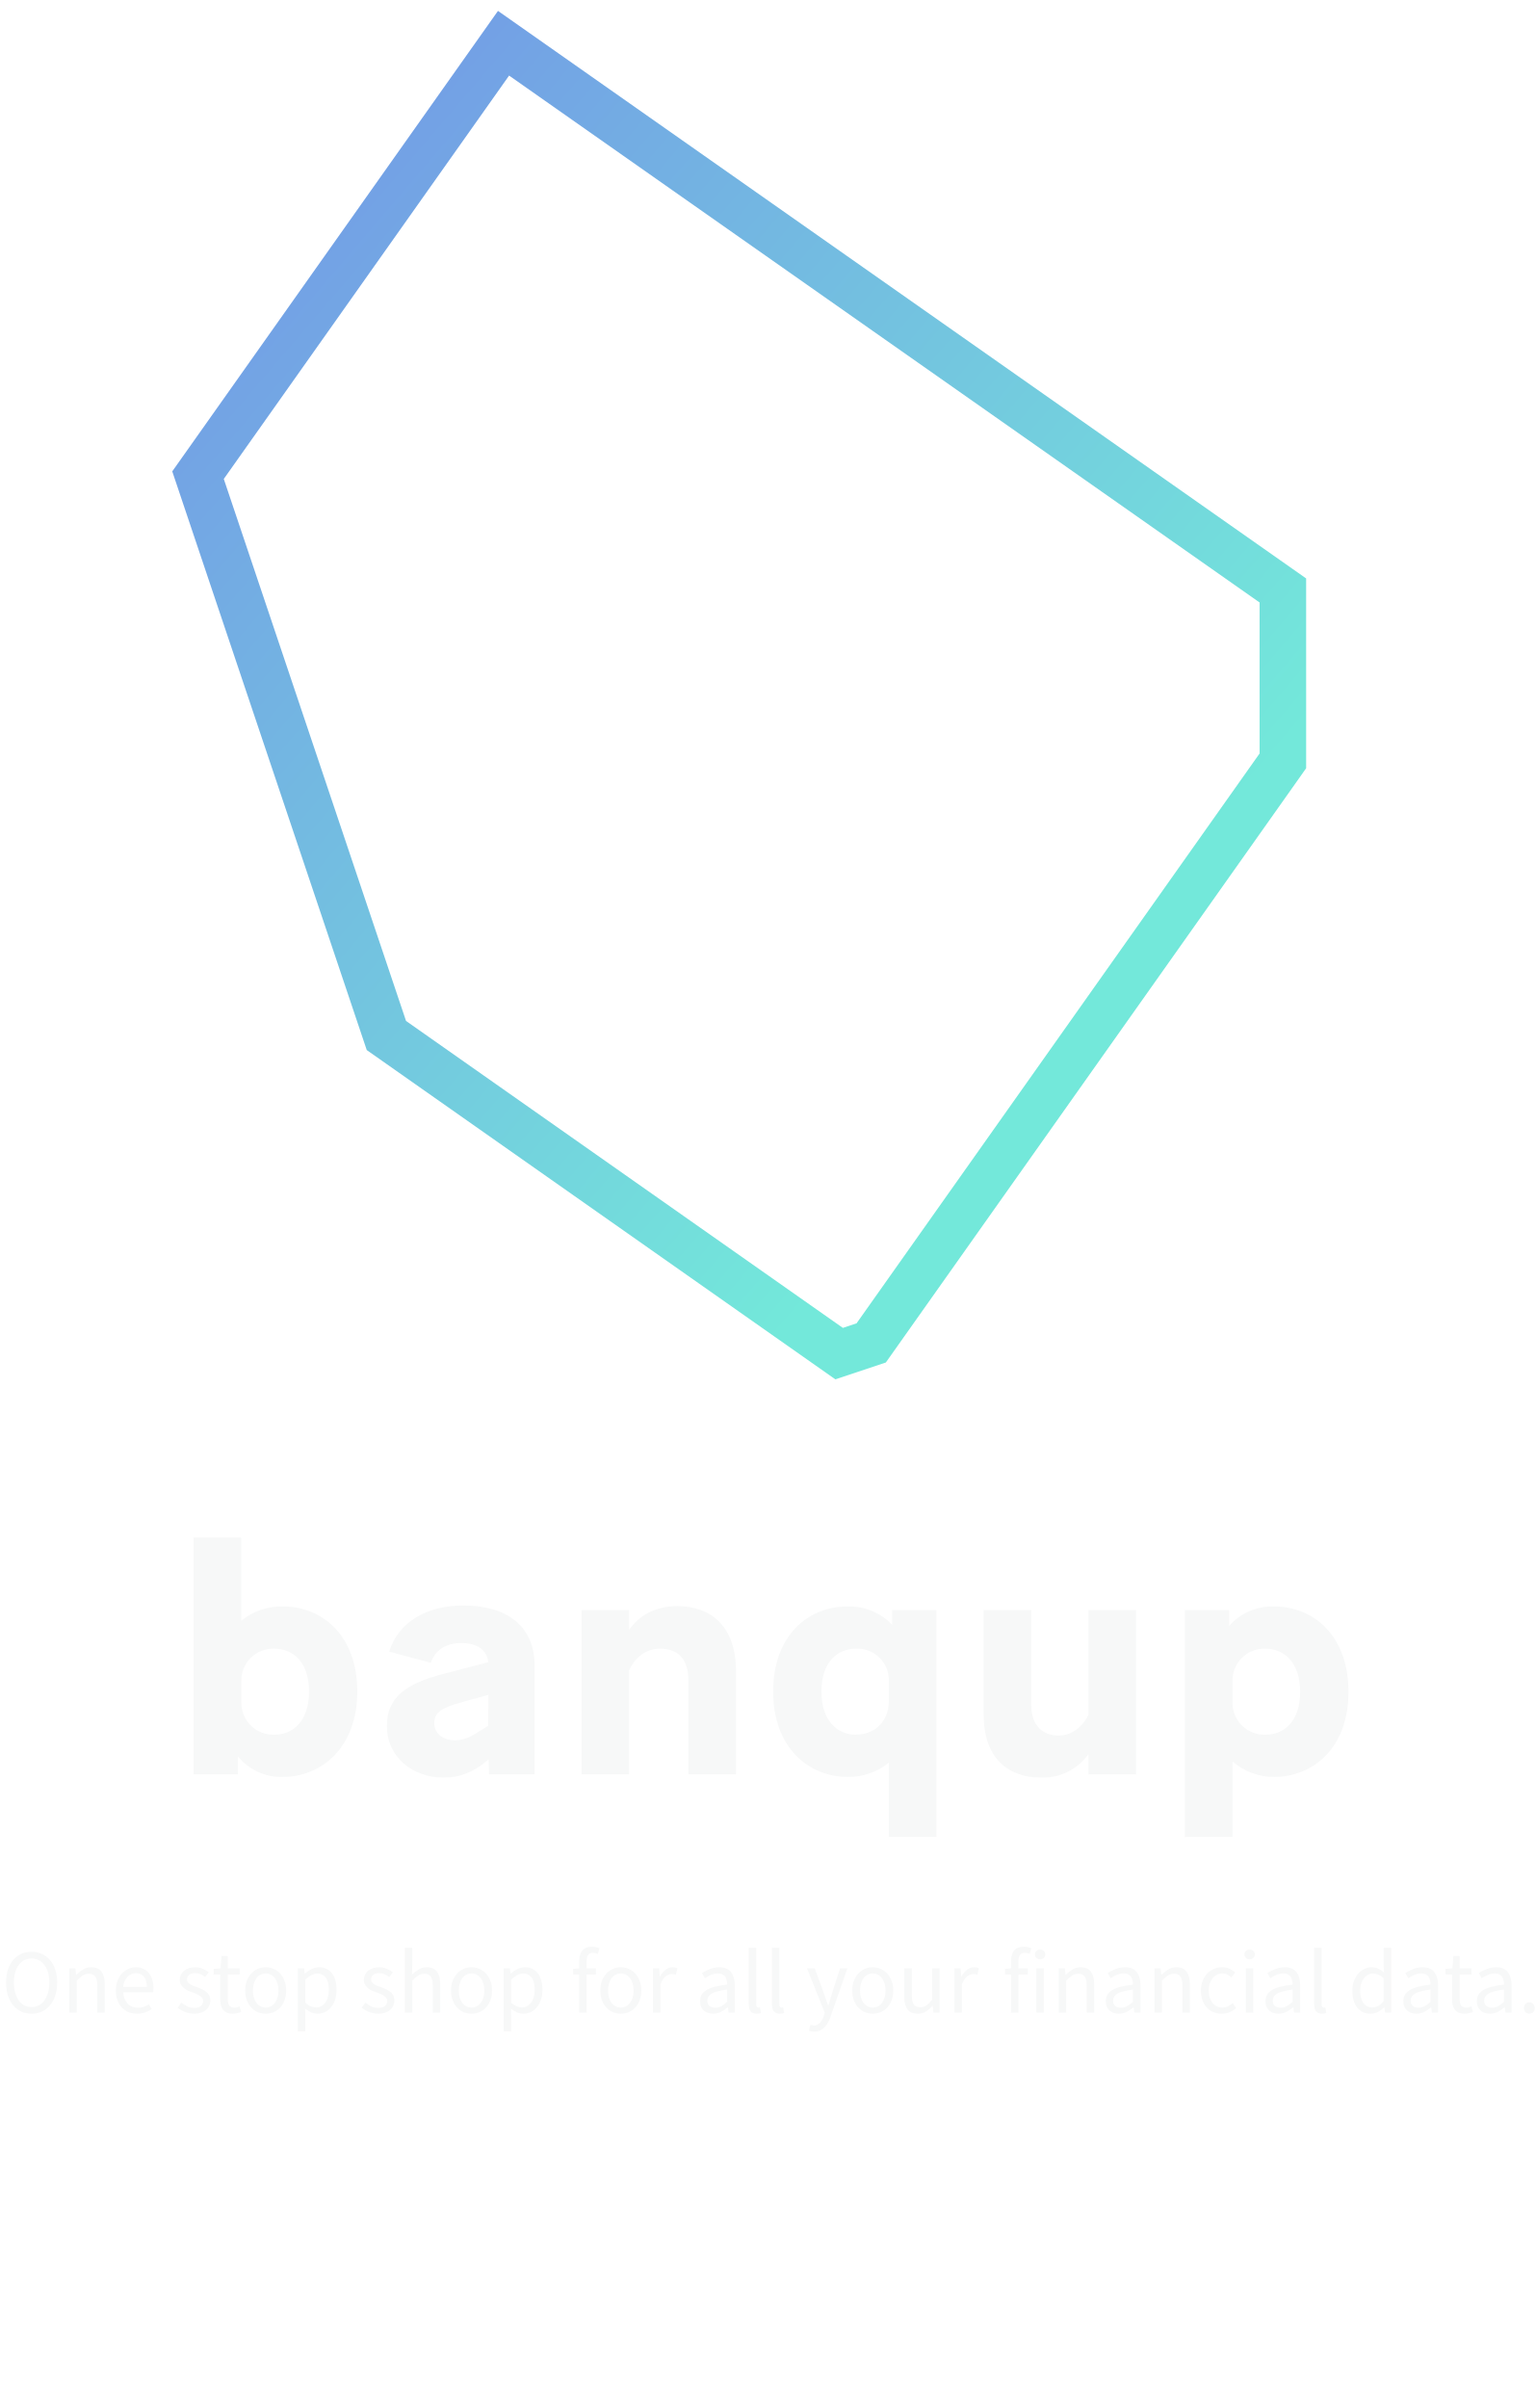
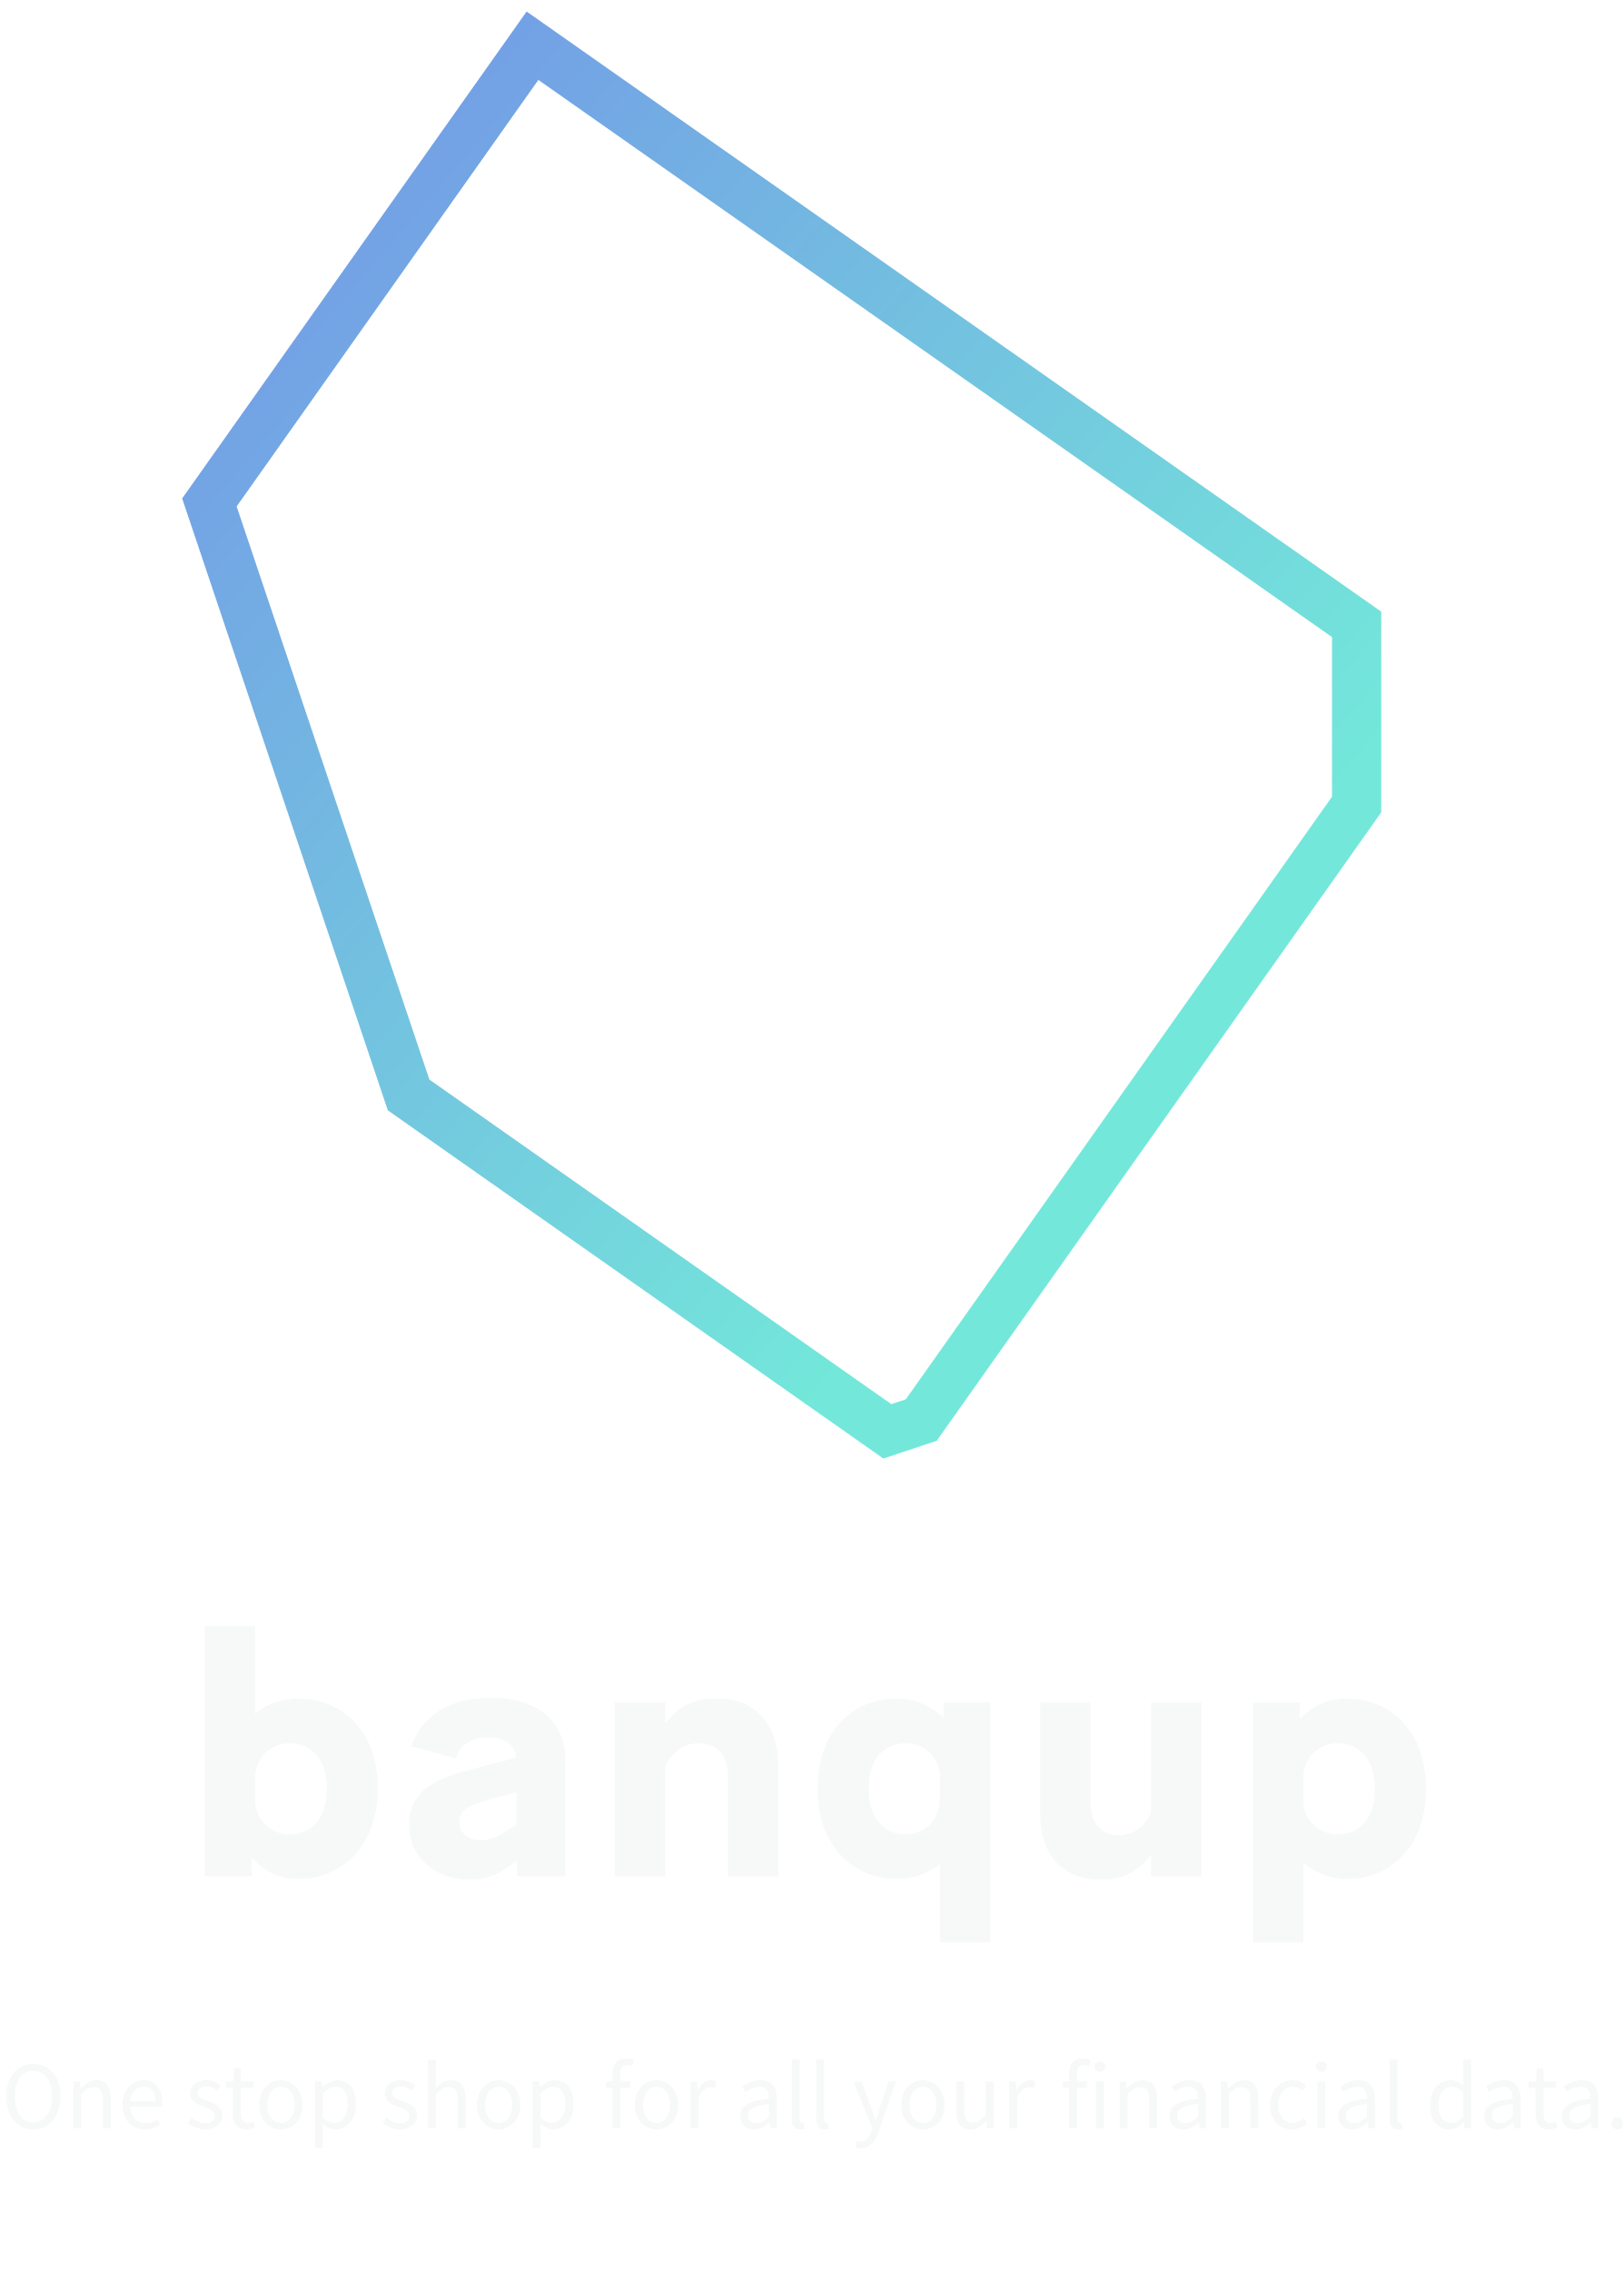
- <svg xmlns="http://www.w3.org/2000/svg" width="236" height="370" viewBox="0 0 236 255" fill="none">
+ <svg xmlns="http://www.w3.org/2000/svg" width="236" height="330" viewBox="0 -20 236 255" fill="none">
  <path d="M76.532 -55.826L26.473 14.928L56.363 103.846L128.381 154.441L136.139 151.855L199.537 62.24L200.734 60.539V31.378L76.532 -55.826ZM193.581 35.075V58.275L131.635 145.841L129.537 146.537L62.401 99.372L34.392 16.093L78.24 -45.887L193.581 35.075Z" fill="url(#paint0_linear_1137_98)" />
  <path d="M43.484 215.529C42.168 215.573 40.859 215.312 39.66 214.767C38.462 214.223 37.406 213.409 36.575 212.39V215.136H29.75V178.752H37.07V191.547C38.87 190.06 41.149 189.276 43.484 189.339C49.476 189.339 54.91 193.748 54.91 202.409C54.91 211.07 49.357 215.529 43.484 215.529ZM42.161 209.048C44.976 209.048 47.493 207.02 47.493 202.409C47.493 197.798 44.954 195.821 42.161 195.821C41.492 195.797 40.826 195.91 40.202 196.153C39.579 196.396 39.013 196.764 38.538 197.234C38.063 197.704 37.689 198.266 37.441 198.886C37.192 199.505 37.074 200.169 37.093 200.836V203.982C37.069 204.651 37.184 205.318 37.429 205.941C37.674 206.565 38.045 207.131 38.519 207.606C38.992 208.081 39.558 208.454 40.181 208.702C40.805 208.95 41.473 209.068 42.144 209.048H42.161Z" fill="#F7F8F8" />
  <path d="M68.148 215.631C63.525 215.631 59.459 212.592 59.459 207.677C59.459 203.319 62.404 201.196 68.047 199.724L75.052 197.899C74.798 195.922 73.227 194.961 70.89 194.961C68.553 194.961 66.876 196.029 66.217 198L59.814 196.281C61.239 191.62 65.76 189.188 71.195 189.188C77.997 189.188 82.164 192.428 82.164 198.461V215.136H75.153L75.103 212.805L74.95 212.957C72.816 214.771 70.738 215.631 68.148 215.631ZM69.871 209.907C71.144 209.907 72.157 209.503 73.633 208.537L75.018 207.677L75.069 202.915L71.009 204.038C68.064 204.847 66.74 205.554 66.74 207.228C66.723 209.048 68.351 209.907 69.871 209.907Z" fill="#F7F8F8" />
  <path d="M96.686 199.168V215.136H89.366V189.895H96.686V192.934C98.263 190.687 100.752 189.289 104.102 189.289C109.283 189.289 113.112 192.428 113.112 199.269V215.136H105.792V200.735C105.792 197.242 104.063 195.821 101.422 195.821C99.479 195.821 97.649 196.989 96.686 199.168Z" fill="#F7F8F8" />
  <path d="M143.92 224.752H136.599V213.35C134.806 214.802 132.556 215.574 130.247 215.529C124.357 215.529 118.822 211.12 118.822 202.409C118.822 193.698 124.307 189.339 130.197 189.339C131.482 189.295 132.762 189.523 133.952 190.007C135.143 190.491 136.218 191.22 137.106 192.148V189.895H143.914L143.92 224.752ZM131.576 209.025C134.319 209.025 136.554 207.15 136.605 203.909V200.836C136.629 200.171 136.516 199.508 136.272 198.889C136.028 198.269 135.658 197.706 135.186 197.236C134.714 196.765 134.15 196.396 133.529 196.153C132.908 195.909 132.243 195.796 131.576 195.821C128.733 195.821 126.244 197.848 126.244 202.409C126.244 206.97 128.733 209.048 131.576 209.048V209.025Z" fill="#F7F8F8" />
  <path d="M167.277 212.036C166.452 213.194 165.351 214.13 164.073 214.757C162.795 215.385 161.38 215.685 159.957 215.631C154.928 215.631 151.172 212.643 151.172 205.953V189.895H158.493V204.465C158.493 207.835 160.424 209.177 162.71 209.177C164.49 209.177 166.269 208.054 167.283 205.981V189.895H174.603V215.136H167.283L167.277 212.036Z" fill="#F7F8F8" />
  <path d="M189.418 213.148V224.752H182.098V189.895H188.906V192.327C189.764 191.351 190.828 190.577 192.021 190.06C193.215 189.543 194.509 189.297 195.81 189.339C201.807 189.339 207.241 193.748 207.241 202.46C207.241 211.171 201.717 215.529 195.815 215.529C193.462 215.547 191.185 214.699 189.418 213.148ZM194.486 209.048C197.302 209.048 199.819 207.02 199.819 202.46C199.819 197.899 197.279 195.821 194.486 195.821C193.818 195.797 193.151 195.91 192.528 196.153C191.905 196.396 191.338 196.764 190.863 197.234C190.388 197.704 190.015 198.266 189.766 198.886C189.518 199.505 189.399 200.169 189.418 200.836V203.982C189.394 204.654 189.509 205.323 189.755 205.949C190.002 206.575 190.375 207.143 190.852 207.618C191.328 208.094 191.898 208.466 192.525 208.712C193.153 208.958 193.824 209.072 194.498 209.048H194.486Z" fill="#F7F8F8" />
  <path d="M4.855 251.92C4.276 251.92 3.744 251.808 3.259 251.584C2.783 251.36 2.372 251.043 2.027 250.632C1.682 250.212 1.411 249.708 1.215 249.12C1.028 248.523 0.935 247.855 0.935 247.118C0.935 246.381 1.028 245.723 1.215 245.144C1.411 244.556 1.682 244.061 2.027 243.66C2.372 243.249 2.783 242.937 3.259 242.722C3.744 242.507 4.276 242.4 4.855 242.4C5.434 242.4 5.961 242.512 6.437 242.736C6.922 242.951 7.338 243.263 7.683 243.674C8.038 244.075 8.308 244.57 8.495 245.158C8.691 245.737 8.789 246.39 8.789 247.118C8.789 247.855 8.691 248.523 8.495 249.12C8.308 249.708 8.038 250.212 7.683 250.632C7.338 251.043 6.922 251.36 6.437 251.584C5.961 251.808 5.434 251.92 4.855 251.92ZM4.855 250.898C5.266 250.898 5.634 250.809 5.961 250.632C6.297 250.455 6.582 250.203 6.815 249.876C7.058 249.54 7.244 249.143 7.375 248.686C7.506 248.219 7.571 247.697 7.571 247.118C7.571 246.549 7.506 246.035 7.375 245.578C7.244 245.121 7.058 244.733 6.815 244.416C6.582 244.099 6.297 243.856 5.961 243.688C5.634 243.511 5.266 243.422 4.855 243.422C4.444 243.422 4.071 243.511 3.735 243.688C3.408 243.856 3.124 244.099 2.881 244.416C2.648 244.733 2.466 245.121 2.335 245.578C2.204 246.035 2.139 246.549 2.139 247.118C2.139 247.697 2.204 248.219 2.335 248.686C2.466 249.143 2.648 249.54 2.881 249.876C3.124 250.203 3.408 250.455 3.735 250.632C4.071 250.809 4.444 250.898 4.855 250.898ZM10.652 251.752V244.948H11.604L11.702 245.928H11.744C12.071 245.601 12.411 245.331 12.766 245.116C13.13 244.892 13.55 244.78 14.026 244.78C14.745 244.78 15.267 245.004 15.594 245.452C15.93 245.9 16.098 246.563 16.098 247.44V251.752H14.95V247.594C14.95 246.95 14.847 246.488 14.642 246.208C14.437 245.919 14.11 245.774 13.662 245.774C13.307 245.774 12.995 245.863 12.724 246.04C12.453 246.217 12.145 246.479 11.8 246.824V251.752H10.652ZM21.066 251.92C20.609 251.92 20.18 251.841 19.778 251.682C19.386 251.514 19.041 251.281 18.742 250.982C18.453 250.674 18.224 250.301 18.056 249.862C17.888 249.423 17.804 248.924 17.804 248.364C17.804 247.804 17.888 247.305 18.056 246.866C18.233 246.418 18.462 246.04 18.742 245.732C19.032 245.424 19.358 245.191 19.722 245.032C20.086 244.864 20.464 244.78 20.856 244.78C21.285 244.78 21.668 244.855 22.004 245.004C22.349 245.153 22.634 245.368 22.858 245.648C23.091 245.928 23.269 246.264 23.39 246.656C23.512 247.048 23.572 247.487 23.572 247.972C23.572 248.093 23.567 248.215 23.558 248.336C23.558 248.448 23.549 248.546 23.53 248.63H18.938C18.985 249.358 19.209 249.937 19.61 250.366C20.021 250.786 20.553 250.996 21.206 250.996C21.533 250.996 21.831 250.949 22.102 250.856C22.382 250.753 22.648 250.623 22.9 250.464L23.306 251.22C23.008 251.407 22.676 251.57 22.312 251.71C21.948 251.85 21.533 251.92 21.066 251.92ZM18.924 247.804H22.564C22.564 247.113 22.415 246.591 22.116 246.236C21.827 245.872 21.416 245.69 20.884 245.69C20.642 245.69 20.408 245.737 20.184 245.83C19.97 245.923 19.773 246.063 19.596 246.25C19.419 246.427 19.27 246.647 19.148 246.908C19.036 247.169 18.962 247.468 18.924 247.804ZM29.834 251.92C29.349 251.92 28.887 251.831 28.448 251.654C28.009 251.477 27.627 251.253 27.3 250.982L27.874 250.212C28.173 250.455 28.476 250.651 28.784 250.8C29.102 250.949 29.465 251.024 29.876 251.024C30.324 251.024 30.66 250.921 30.884 250.716C31.108 250.511 31.22 250.259 31.22 249.96C31.22 249.783 31.174 249.629 31.08 249.498C30.987 249.367 30.866 249.255 30.716 249.162C30.576 249.059 30.413 248.971 30.226 248.896C30.04 248.821 29.853 248.747 29.666 248.672C29.424 248.588 29.181 248.495 28.938 248.392C28.695 248.28 28.476 248.149 28.28 248C28.093 247.841 27.939 247.659 27.818 247.454C27.697 247.249 27.636 247.001 27.636 246.712C27.636 246.441 27.688 246.189 27.79 245.956C27.902 245.713 28.056 245.508 28.252 245.34C28.457 245.163 28.705 245.027 28.994 244.934C29.284 244.831 29.61 244.78 29.974 244.78C30.404 244.78 30.796 244.855 31.15 245.004C31.514 245.153 31.827 245.335 32.088 245.55L31.542 246.278C31.309 246.101 31.066 245.956 30.814 245.844C30.562 245.732 30.287 245.676 29.988 245.676C29.559 245.676 29.241 245.774 29.036 245.97C28.84 246.166 28.742 246.395 28.742 246.656C28.742 246.815 28.784 246.955 28.868 247.076C28.952 247.188 29.064 247.291 29.204 247.384C29.344 247.468 29.503 247.547 29.68 247.622C29.867 247.687 30.058 247.757 30.254 247.832C30.497 247.925 30.739 248.023 30.982 248.126C31.234 248.229 31.458 248.359 31.654 248.518C31.85 248.667 32.009 248.854 32.13 249.078C32.261 249.302 32.326 249.573 32.326 249.89C32.326 250.17 32.27 250.431 32.158 250.674C32.056 250.917 31.897 251.131 31.682 251.318C31.477 251.505 31.215 251.649 30.898 251.752C30.59 251.864 30.235 251.92 29.834 251.92ZM35.79 251.92C35.426 251.92 35.118 251.864 34.866 251.752C34.623 251.64 34.423 251.486 34.264 251.29C34.115 251.094 34.007 250.856 33.942 250.576C33.877 250.296 33.844 249.988 33.844 249.652V245.886H32.836V245.018L33.9 244.948L34.04 243.044H35.006V244.948H36.84V245.886H35.006V249.666C35.006 250.086 35.081 250.413 35.23 250.646C35.389 250.87 35.664 250.982 36.056 250.982C36.177 250.982 36.308 250.963 36.448 250.926C36.588 250.889 36.714 250.847 36.826 250.8L37.05 251.668C36.863 251.733 36.658 251.789 36.434 251.836C36.219 251.892 36.005 251.92 35.79 251.92ZM40.833 251.92C40.413 251.92 40.012 251.841 39.629 251.682C39.256 251.523 38.924 251.295 38.635 250.996C38.346 250.688 38.112 250.315 37.935 249.876C37.767 249.428 37.683 248.924 37.683 248.364C37.683 247.795 37.767 247.291 37.935 246.852C38.112 246.404 38.346 246.026 38.635 245.718C38.924 245.41 39.256 245.177 39.629 245.018C40.012 244.859 40.413 244.78 40.833 244.78C41.253 244.78 41.65 244.859 42.023 245.018C42.406 245.177 42.742 245.41 43.031 245.718C43.32 246.026 43.549 246.404 43.717 246.852C43.894 247.291 43.983 247.795 43.983 248.364C43.983 248.924 43.894 249.428 43.717 249.876C43.549 250.315 43.32 250.688 43.031 250.996C42.742 251.295 42.406 251.523 42.023 251.682C41.65 251.841 41.253 251.92 40.833 251.92ZM40.833 250.968C41.122 250.968 41.388 250.907 41.631 250.786C41.874 250.655 42.079 250.478 42.247 250.254C42.424 250.021 42.56 249.745 42.653 249.428C42.746 249.111 42.793 248.756 42.793 248.364C42.793 247.972 42.746 247.617 42.653 247.3C42.56 246.973 42.424 246.693 42.247 246.46C42.079 246.227 41.874 246.049 41.631 245.928C41.388 245.797 41.122 245.732 40.833 245.732C40.544 245.732 40.278 245.797 40.035 245.928C39.792 246.049 39.582 246.227 39.405 246.46C39.237 246.693 39.106 246.973 39.013 247.3C38.92 247.617 38.873 247.972 38.873 248.364C38.873 248.756 38.92 249.111 39.013 249.428C39.106 249.745 39.237 250.021 39.405 250.254C39.582 250.478 39.792 250.655 40.035 250.786C40.278 250.907 40.544 250.968 40.833 250.968ZM45.775 254.622V244.948H46.727L46.825 245.732H46.867C47.175 245.471 47.511 245.247 47.875 245.06C48.248 244.873 48.636 244.78 49.037 244.78C49.476 244.78 49.863 244.864 50.199 245.032C50.535 245.191 50.815 245.424 51.039 245.732C51.263 246.031 51.431 246.395 51.543 246.824C51.664 247.244 51.725 247.72 51.725 248.252C51.725 248.831 51.646 249.349 51.487 249.806C51.328 250.254 51.114 250.637 50.843 250.954C50.572 251.271 50.26 251.514 49.905 251.682C49.55 251.841 49.177 251.92 48.785 251.92C48.468 251.92 48.15 251.85 47.833 251.71C47.525 251.57 47.212 251.379 46.895 251.136L46.923 252.326V254.622H45.775ZM48.589 250.954C48.869 250.954 49.126 250.893 49.359 250.772C49.602 250.641 49.807 250.464 49.975 250.24C50.152 250.007 50.288 249.722 50.381 249.386C50.484 249.05 50.535 248.672 50.535 248.252C50.535 247.879 50.502 247.538 50.437 247.23C50.372 246.922 50.264 246.661 50.115 246.446C49.975 246.222 49.788 246.049 49.555 245.928C49.331 245.807 49.06 245.746 48.743 245.746C48.454 245.746 48.16 245.825 47.861 245.984C47.572 246.143 47.259 246.371 46.923 246.67V250.24C47.231 250.501 47.53 250.688 47.819 250.8C48.108 250.903 48.365 250.954 48.589 250.954ZM58.121 251.92C57.636 251.92 57.174 251.831 56.735 251.654C56.297 251.477 55.914 251.253 55.587 250.982L56.161 250.212C56.46 250.455 56.763 250.651 57.071 250.8C57.389 250.949 57.753 251.024 58.163 251.024C58.611 251.024 58.947 250.921 59.171 250.716C59.395 250.511 59.507 250.259 59.507 249.96C59.507 249.783 59.461 249.629 59.367 249.498C59.274 249.367 59.153 249.255 59.003 249.162C58.863 249.059 58.7 248.971 58.513 248.896C58.327 248.821 58.14 248.747 57.953 248.672C57.711 248.588 57.468 248.495 57.225 248.392C56.983 248.28 56.763 248.149 56.567 248C56.381 247.841 56.227 247.659 56.105 247.454C55.984 247.249 55.923 247.001 55.923 246.712C55.923 246.441 55.975 246.189 56.077 245.956C56.189 245.713 56.343 245.508 56.539 245.34C56.745 245.163 56.992 245.027 57.281 244.934C57.571 244.831 57.897 244.78 58.261 244.78C58.691 244.78 59.083 244.855 59.437 245.004C59.801 245.153 60.114 245.335 60.375 245.55L59.829 246.278C59.596 246.101 59.353 245.956 59.101 245.844C58.849 245.732 58.574 245.676 58.275 245.676C57.846 245.676 57.529 245.774 57.323 245.97C57.127 246.166 57.029 246.395 57.029 246.656C57.029 246.815 57.071 246.955 57.155 247.076C57.239 247.188 57.351 247.291 57.491 247.384C57.631 247.468 57.79 247.547 57.967 247.622C58.154 247.687 58.345 247.757 58.541 247.832C58.784 247.925 59.027 248.023 59.269 248.126C59.521 248.229 59.745 248.359 59.941 248.518C60.137 248.667 60.296 248.854 60.417 249.078C60.548 249.302 60.613 249.573 60.613 249.89C60.613 250.17 60.557 250.431 60.445 250.674C60.343 250.917 60.184 251.131 59.969 251.318C59.764 251.505 59.503 251.649 59.185 251.752C58.877 251.864 58.523 251.92 58.121 251.92ZM62.209 251.752V241.784H63.356V244.5L63.315 245.9C63.641 245.592 63.982 245.331 64.337 245.116C64.691 244.892 65.106 244.78 65.582 244.78C66.301 244.78 66.824 245.004 67.15 245.452C67.487 245.9 67.654 246.563 67.654 247.44V251.752H66.507V247.594C66.507 246.95 66.404 246.488 66.198 246.208C65.993 245.919 65.666 245.774 65.219 245.774C64.864 245.774 64.551 245.863 64.281 246.04C64.01 246.217 63.702 246.479 63.356 246.824V251.752H62.209ZM72.47 251.92C72.05 251.92 71.648 251.841 71.266 251.682C70.892 251.523 70.561 251.295 70.272 250.996C69.982 250.688 69.749 250.315 69.572 249.876C69.404 249.428 69.32 248.924 69.32 248.364C69.32 247.795 69.404 247.291 69.572 246.852C69.749 246.404 69.982 246.026 70.272 245.718C70.561 245.41 70.892 245.177 71.266 245.018C71.648 244.859 72.05 244.78 72.47 244.78C72.89 244.78 73.286 244.859 73.66 245.018C74.042 245.177 74.378 245.41 74.668 245.718C74.957 246.026 75.186 246.404 75.354 246.852C75.531 247.291 75.62 247.795 75.62 248.364C75.62 248.924 75.531 249.428 75.354 249.876C75.186 250.315 74.957 250.688 74.668 250.996C74.378 251.295 74.042 251.523 73.66 251.682C73.286 251.841 72.89 251.92 72.47 251.92ZM72.47 250.968C72.759 250.968 73.025 250.907 73.268 250.786C73.51 250.655 73.716 250.478 73.884 250.254C74.061 250.021 74.196 249.745 74.29 249.428C74.383 249.111 74.43 248.756 74.43 248.364C74.43 247.972 74.383 247.617 74.29 247.3C74.196 246.973 74.061 246.693 73.884 246.46C73.716 246.227 73.51 246.049 73.268 245.928C73.025 245.797 72.759 245.732 72.47 245.732C72.18 245.732 71.914 245.797 71.672 245.928C71.429 246.049 71.219 246.227 71.042 246.46C70.874 246.693 70.743 246.973 70.65 247.3C70.556 247.617 70.51 247.972 70.51 248.364C70.51 248.756 70.556 249.111 70.65 249.428C70.743 249.745 70.874 250.021 71.042 250.254C71.219 250.478 71.429 250.655 71.672 250.786C71.914 250.907 72.18 250.968 72.47 250.968ZM77.412 254.622V244.948H78.364L78.462 245.732H78.504C78.812 245.471 79.148 245.247 79.512 245.06C79.885 244.873 80.272 244.78 80.674 244.78C81.112 244.78 81.5 244.864 81.836 245.032C82.172 245.191 82.452 245.424 82.676 245.732C82.9 246.031 83.068 246.395 83.18 246.824C83.301 247.244 83.362 247.72 83.362 248.252C83.362 248.831 83.282 249.349 83.124 249.806C82.965 250.254 82.75 250.637 82.48 250.954C82.209 251.271 81.896 251.514 81.542 251.682C81.187 251.841 80.814 251.92 80.422 251.92C80.104 251.92 79.787 251.85 79.47 251.71C79.162 251.57 78.849 251.379 78.532 251.136L78.56 252.326V254.622H77.412ZM80.226 250.954C80.506 250.954 80.762 250.893 80.996 250.772C81.238 250.641 81.444 250.464 81.612 250.24C81.789 250.007 81.924 249.722 82.018 249.386C82.12 249.05 82.172 248.672 82.172 248.252C82.172 247.879 82.139 247.538 82.074 247.23C82.008 246.922 81.901 246.661 81.752 246.446C81.612 246.222 81.425 246.049 81.192 245.928C80.968 245.807 80.697 245.746 80.38 245.746C80.09 245.746 79.796 245.825 79.498 245.984C79.208 246.143 78.896 246.371 78.56 246.67V250.24C78.868 250.501 79.166 250.688 79.456 250.8C79.745 250.903 80.002 250.954 80.226 250.954ZM89.01 251.752V245.886H88.086V245.018L89.01 244.948V243.87C89.01 243.17 89.169 242.619 89.486 242.218C89.813 241.817 90.317 241.616 90.998 241.616C91.213 241.616 91.413 241.639 91.6 241.686C91.796 241.723 91.973 241.775 92.132 241.84L91.88 242.722C91.628 242.61 91.371 242.554 91.11 242.554C90.475 242.554 90.158 242.993 90.158 243.87V244.948H91.6V245.886H90.158V251.752H89.01ZM95.411 251.92C94.991 251.92 94.59 251.841 94.207 251.682C93.834 251.523 93.502 251.295 93.213 250.996C92.924 250.688 92.691 250.315 92.513 249.876C92.345 249.428 92.261 248.924 92.261 248.364C92.261 247.795 92.345 247.291 92.513 246.852C92.691 246.404 92.924 246.026 93.213 245.718C93.502 245.41 93.834 245.177 94.207 245.018C94.59 244.859 94.991 244.78 95.411 244.78C95.831 244.78 96.228 244.859 96.601 245.018C96.984 245.177 97.32 245.41 97.609 245.718C97.898 246.026 98.127 246.404 98.295 246.852C98.472 247.291 98.561 247.795 98.561 248.364C98.561 248.924 98.472 249.428 98.295 249.876C98.127 250.315 97.898 250.688 97.609 250.996C97.32 251.295 96.984 251.523 96.601 251.682C96.228 251.841 95.831 251.92 95.411 251.92ZM95.411 250.968C95.701 250.968 95.966 250.907 96.209 250.786C96.452 250.655 96.657 250.478 96.825 250.254C97.002 250.021 97.138 249.745 97.231 249.428C97.325 249.111 97.371 248.756 97.371 248.364C97.371 247.972 97.325 247.617 97.231 247.3C97.138 246.973 97.002 246.693 96.825 246.46C96.657 246.227 96.452 246.049 96.209 245.928C95.966 245.797 95.701 245.732 95.411 245.732C95.122 245.732 94.856 245.797 94.613 245.928C94.371 246.049 94.16 246.227 93.983 246.46C93.815 246.693 93.684 246.973 93.591 247.3C93.498 247.617 93.451 247.972 93.451 248.364C93.451 248.756 93.498 249.111 93.591 249.428C93.684 249.745 93.815 250.021 93.983 250.254C94.16 250.478 94.371 250.655 94.613 250.786C94.856 250.907 95.122 250.968 95.411 250.968ZM100.353 251.752V244.948H101.305L101.403 246.18H101.445C101.678 245.751 101.958 245.41 102.285 245.158C102.621 244.906 102.985 244.78 103.377 244.78C103.648 244.78 103.89 244.827 104.105 244.92L103.881 245.928C103.769 245.891 103.666 245.863 103.573 245.844C103.48 245.825 103.363 245.816 103.223 245.816C102.934 245.816 102.63 245.933 102.313 246.166C102.005 246.399 101.734 246.805 101.501 247.384V251.752H100.353ZM109.577 251.92C109.008 251.92 108.532 251.752 108.149 251.416C107.776 251.08 107.589 250.604 107.589 249.988C107.589 249.241 107.921 248.672 108.583 248.28C109.246 247.879 110.305 247.599 111.761 247.44C111.761 247.225 111.738 247.015 111.691 246.81C111.654 246.605 111.584 246.423 111.481 246.264C111.379 246.105 111.234 245.979 111.047 245.886C110.87 245.783 110.641 245.732 110.361 245.732C109.969 245.732 109.601 245.807 109.255 245.956C108.91 246.105 108.602 246.273 108.331 246.46L107.883 245.662C108.201 245.457 108.588 245.261 109.045 245.074C109.503 244.878 110.007 244.78 110.557 244.78C111.388 244.78 111.99 245.037 112.363 245.55C112.737 246.054 112.923 246.731 112.923 247.58V251.752H111.971L111.873 250.94H111.831C111.505 251.211 111.155 251.444 110.781 251.64C110.408 251.827 110.007 251.92 109.577 251.92ZM109.913 250.996C110.24 250.996 110.548 250.921 110.837 250.772C111.127 250.613 111.435 250.385 111.761 250.086V248.196C111.192 248.271 110.711 248.359 110.319 248.462C109.937 248.565 109.624 248.686 109.381 248.826C109.148 248.966 108.975 249.129 108.863 249.316C108.761 249.493 108.709 249.689 108.709 249.904C108.709 250.296 108.826 250.576 109.059 250.744C109.293 250.912 109.577 250.996 109.913 250.996ZM116.282 251.92C115.843 251.92 115.531 251.789 115.344 251.528C115.157 251.267 115.064 250.884 115.064 250.38V241.784H116.212V250.464C116.212 250.651 116.245 250.781 116.31 250.856C116.375 250.931 116.45 250.968 116.534 250.968C116.571 250.968 116.604 250.968 116.632 250.968C116.669 250.968 116.721 250.959 116.786 250.94L116.94 251.808C116.865 251.845 116.777 251.873 116.674 251.892C116.571 251.911 116.441 251.92 116.282 251.92ZM119.85 251.92C119.412 251.92 119.099 251.789 118.912 251.528C118.726 251.267 118.632 250.884 118.632 250.38V241.784H119.78V250.464C119.78 250.651 119.813 250.781 119.878 250.856C119.944 250.931 120.018 250.968 120.102 250.968C120.14 250.968 120.172 250.968 120.2 250.968C120.238 250.968 120.289 250.959 120.354 250.94L120.508 251.808C120.434 251.845 120.345 251.873 120.242 251.892C120.14 251.911 120.009 251.92 119.85 251.92ZM125.115 254.678C124.957 254.678 124.812 254.664 124.681 254.636C124.551 254.617 124.429 254.585 124.317 254.538L124.541 253.628C124.616 253.647 124.7 253.665 124.793 253.684C124.887 253.712 124.975 253.726 125.059 253.726C125.451 253.726 125.769 253.586 126.011 253.306C126.263 253.035 126.459 252.69 126.599 252.27L126.753 251.766L124.023 244.948H125.213L126.599 248.714C126.702 249.013 126.809 249.33 126.921 249.666C127.043 249.993 127.155 250.315 127.257 250.632H127.313C127.416 250.324 127.514 250.002 127.607 249.666C127.701 249.33 127.794 249.013 127.887 248.714L129.105 244.948H130.225L127.663 252.312C127.542 252.648 127.407 252.961 127.257 253.25C127.108 253.539 126.931 253.787 126.725 253.992C126.52 254.207 126.287 254.375 126.025 254.496C125.764 254.617 125.461 254.678 125.115 254.678ZM134.13 251.92C133.71 251.92 133.309 251.841 132.926 251.682C132.553 251.523 132.221 251.295 131.932 250.996C131.643 250.688 131.409 250.315 131.232 249.876C131.064 249.428 130.98 248.924 130.98 248.364C130.98 247.795 131.064 247.291 131.232 246.852C131.409 246.404 131.643 246.026 131.932 245.718C132.221 245.41 132.553 245.177 132.926 245.018C133.309 244.859 133.71 244.78 134.13 244.78C134.55 244.78 134.947 244.859 135.32 245.018C135.703 245.177 136.039 245.41 136.328 245.718C136.617 246.026 136.846 246.404 137.014 246.852C137.191 247.291 137.28 247.795 137.28 248.364C137.28 248.924 137.191 249.428 137.014 249.876C136.846 250.315 136.617 250.688 136.328 250.996C136.039 251.295 135.703 251.523 135.32 251.682C134.947 251.841 134.55 251.92 134.13 251.92ZM134.13 250.968C134.419 250.968 134.685 250.907 134.928 250.786C135.171 250.655 135.376 250.478 135.544 250.254C135.721 250.021 135.857 249.745 135.95 249.428C136.043 249.111 136.09 248.756 136.09 248.364C136.09 247.972 136.043 247.617 135.95 247.3C135.857 246.973 135.721 246.693 135.544 246.46C135.376 246.227 135.171 246.049 134.928 245.928C134.685 245.797 134.419 245.732 134.13 245.732C133.841 245.732 133.575 245.797 133.332 245.928C133.089 246.049 132.879 246.227 132.702 246.46C132.534 246.693 132.403 246.973 132.31 247.3C132.217 247.617 132.17 247.972 132.17 248.364C132.17 248.756 132.217 249.111 132.31 249.428C132.403 249.745 132.534 250.021 132.702 250.254C132.879 250.478 133.089 250.655 133.332 250.786C133.575 250.907 133.841 250.968 134.13 250.968ZM141.06 251.92C140.332 251.92 139.8 251.696 139.464 251.248C139.137 250.8 138.974 250.137 138.974 249.26V244.948H140.136V249.106C140.136 249.75 140.234 250.217 140.43 250.506C140.635 250.786 140.962 250.926 141.41 250.926C141.764 250.926 142.077 250.837 142.348 250.66C142.618 250.473 142.917 250.179 143.244 249.778V244.948H144.392V251.752H143.44L143.342 250.688H143.3C142.982 251.061 142.646 251.36 142.292 251.584C141.946 251.808 141.536 251.92 141.06 251.92ZM146.687 251.752V244.948H147.639L147.737 246.18H147.779C148.012 245.751 148.292 245.41 148.619 245.158C148.955 244.906 149.319 244.78 149.711 244.78C149.982 244.78 150.224 244.827 150.439 244.92L150.215 245.928C150.103 245.891 150 245.863 149.907 245.844C149.814 245.825 149.697 245.816 149.557 245.816C149.268 245.816 148.964 245.933 148.647 246.166C148.339 246.399 148.068 246.805 147.835 247.384V251.752H146.687ZM155.373 251.752V245.886H154.449V245.018L155.373 244.948V243.87C155.373 243.17 155.532 242.619 155.849 242.218C156.176 241.817 156.68 241.616 157.361 241.616C157.576 241.616 157.777 241.639 157.963 241.686C158.159 241.723 158.337 241.775 158.495 241.84L158.243 242.722C157.991 242.61 157.735 242.554 157.473 242.554C156.839 242.554 156.521 242.993 156.521 243.87V244.948H157.963V245.886H156.521V251.752H155.373ZM159.265 251.752V244.948H160.413V251.752H159.265ZM159.853 243.548C159.629 243.548 159.438 243.478 159.279 243.338C159.13 243.198 159.055 243.021 159.055 242.806C159.055 242.582 159.13 242.405 159.279 242.274C159.438 242.134 159.629 242.064 159.853 242.064C160.077 242.064 160.264 242.134 160.413 242.274C160.572 242.405 160.651 242.582 160.651 242.806C160.651 243.021 160.572 243.198 160.413 243.338C160.264 243.478 160.077 243.548 159.853 243.548ZM162.711 251.752V244.948H163.663L163.761 245.928H163.803C164.129 245.601 164.47 245.331 164.825 245.116C165.189 244.892 165.609 244.78 166.085 244.78C166.803 244.78 167.326 245.004 167.653 245.452C167.989 245.9 168.157 246.563 168.157 247.44V251.752H167.009V247.594C167.009 246.95 166.906 246.488 166.701 246.208C166.495 245.919 166.169 245.774 165.721 245.774C165.366 245.774 165.053 245.863 164.783 246.04C164.512 246.217 164.204 246.479 163.859 246.824V251.752H162.711ZM171.935 251.92C171.365 251.92 170.889 251.752 170.507 251.416C170.133 251.08 169.947 250.604 169.947 249.988C169.947 249.241 170.278 248.672 170.941 248.28C171.603 247.879 172.663 247.599 174.119 247.44C174.119 247.225 174.095 247.015 174.049 246.81C174.011 246.605 173.941 246.423 173.839 246.264C173.736 246.105 173.591 245.979 173.405 245.886C173.227 245.783 172.999 245.732 172.719 245.732C172.327 245.732 171.958 245.807 171.613 245.956C171.267 246.105 170.959 246.273 170.689 246.46L170.241 245.662C170.558 245.457 170.945 245.261 171.403 245.074C171.86 244.878 172.364 244.78 172.915 244.78C173.745 244.78 174.347 245.037 174.721 245.55C175.094 246.054 175.281 246.731 175.281 247.58V251.752H174.329L174.231 250.94H174.189C173.862 251.211 173.512 251.444 173.139 251.64C172.765 251.827 172.364 251.92 171.935 251.92ZM172.271 250.996C172.597 250.996 172.905 250.921 173.195 250.772C173.484 250.613 173.792 250.385 174.119 250.086V248.196C173.549 248.271 173.069 248.359 172.677 248.462C172.294 248.565 171.981 248.686 171.739 248.826C171.505 248.966 171.333 249.129 171.221 249.316C171.118 249.493 171.067 249.689 171.067 249.904C171.067 250.296 171.183 250.576 171.417 250.744C171.65 250.912 171.935 250.996 172.271 250.996ZM177.421 251.752V244.948H178.373L178.471 245.928H178.513C178.84 245.601 179.181 245.331 179.535 245.116C179.899 244.892 180.319 244.78 180.795 244.78C181.514 244.78 182.037 245.004 182.363 245.452C182.699 245.9 182.867 246.563 182.867 247.44V251.752H181.719V247.594C181.719 246.95 181.617 246.488 181.411 246.208C181.206 245.919 180.879 245.774 180.431 245.774C180.077 245.774 179.764 245.863 179.493 246.04C179.223 246.217 178.915 246.479 178.569 246.824V251.752H177.421ZM187.766 251.92C187.318 251.92 186.898 251.841 186.506 251.682C186.114 251.523 185.773 251.295 185.484 250.996C185.204 250.688 184.98 250.315 184.812 249.876C184.653 249.428 184.574 248.924 184.574 248.364C184.574 247.795 184.662 247.291 184.84 246.852C185.017 246.404 185.255 246.026 185.554 245.718C185.852 245.41 186.198 245.177 186.59 245.018C186.991 244.859 187.411 244.78 187.85 244.78C188.298 244.78 188.68 244.859 188.998 245.018C189.315 245.177 189.595 245.363 189.838 245.578L189.25 246.334C189.054 246.157 188.844 246.012 188.62 245.9C188.405 245.788 188.162 245.732 187.892 245.732C187.584 245.732 187.299 245.797 187.038 245.928C186.776 246.049 186.552 246.227 186.366 246.46C186.179 246.693 186.03 246.973 185.918 247.3C185.815 247.617 185.764 247.972 185.764 248.364C185.764 248.756 185.815 249.111 185.918 249.428C186.02 249.745 186.16 250.021 186.338 250.254C186.524 250.478 186.748 250.655 187.01 250.786C187.271 250.907 187.556 250.968 187.864 250.968C188.181 250.968 188.47 250.903 188.732 250.772C189.002 250.632 189.245 250.469 189.46 250.282L189.964 251.052C189.656 251.323 189.315 251.537 188.942 251.696C188.568 251.845 188.176 251.92 187.766 251.92ZM191.462 251.752V244.948H192.61V251.752H191.462ZM192.05 243.548C191.826 243.548 191.635 243.478 191.476 243.338C191.327 243.198 191.252 243.021 191.252 242.806C191.252 242.582 191.327 242.405 191.476 242.274C191.635 242.134 191.826 242.064 192.05 242.064C192.274 242.064 192.461 242.134 192.61 242.274C192.769 242.405 192.848 242.582 192.848 242.806C192.848 243.021 192.769 243.198 192.61 243.338C192.461 243.478 192.274 243.548 192.05 243.548ZM196.476 251.92C195.906 251.92 195.43 251.752 195.048 251.416C194.674 251.08 194.488 250.604 194.488 249.988C194.488 249.241 194.819 248.672 195.482 248.28C196.144 247.879 197.204 247.599 198.66 247.44C198.66 247.225 198.636 247.015 198.59 246.81C198.552 246.605 198.482 246.423 198.38 246.264C198.277 246.105 198.132 245.979 197.946 245.886C197.768 245.783 197.54 245.732 197.26 245.732C196.868 245.732 196.499 245.807 196.154 245.956C195.808 246.105 195.5 246.273 195.23 246.46L194.782 245.662C195.099 245.457 195.486 245.261 195.944 245.074C196.401 244.878 196.905 244.78 197.456 244.78C198.286 244.78 198.888 245.037 199.262 245.55C199.635 246.054 199.822 246.731 199.822 247.58V251.752H198.87L198.772 250.94H198.73C198.403 251.211 198.053 251.444 197.68 251.64C197.306 251.827 196.905 251.92 196.476 251.92ZM196.812 250.996C197.138 250.996 197.446 250.921 197.736 250.772C198.025 250.613 198.333 250.385 198.66 250.086V248.196C198.09 248.271 197.61 248.359 197.218 248.462C196.835 248.565 196.522 248.686 196.28 248.826C196.046 248.966 195.874 249.129 195.762 249.316C195.659 249.493 195.608 249.689 195.608 249.904C195.608 250.296 195.724 250.576 195.958 250.744C196.191 250.912 196.476 250.996 196.812 250.996ZM203.18 251.92C202.742 251.92 202.429 251.789 202.242 251.528C202.056 251.267 201.962 250.884 201.962 250.38V241.784H203.11V250.464C203.11 250.651 203.143 250.781 203.208 250.856C203.274 250.931 203.348 250.968 203.432 250.968C203.47 250.968 203.502 250.968 203.53 250.968C203.568 250.968 203.619 250.959 203.684 250.94L203.838 251.808C203.764 251.845 203.675 251.873 203.572 251.892C203.47 251.911 203.339 251.92 203.18 251.92ZM210.658 251.92C209.799 251.92 209.113 251.612 208.6 250.996C208.096 250.38 207.844 249.503 207.844 248.364C207.844 247.813 207.923 247.319 208.082 246.88C208.25 246.432 208.469 246.054 208.74 245.746C209.01 245.438 209.323 245.2 209.678 245.032C210.032 244.864 210.406 244.78 210.798 244.78C211.19 244.78 211.53 244.85 211.82 244.99C212.109 245.13 212.403 245.321 212.702 245.564L212.646 244.402V241.784H213.808V251.752H212.856L212.758 250.954H212.716C212.445 251.215 212.132 251.444 211.778 251.64C211.432 251.827 211.059 251.92 210.658 251.92ZM210.91 250.954C211.227 250.954 211.526 250.879 211.806 250.73C212.086 250.571 212.366 250.333 212.646 250.016V246.46C212.356 246.199 212.076 246.017 211.806 245.914C211.544 245.802 211.274 245.746 210.994 245.746C210.723 245.746 210.466 245.811 210.224 245.942C209.99 246.063 209.785 246.241 209.608 246.474C209.43 246.698 209.29 246.969 209.188 247.286C209.085 247.603 209.034 247.958 209.034 248.35C209.034 249.171 209.197 249.811 209.524 250.268C209.85 250.725 210.312 250.954 210.91 250.954ZM217.667 251.92C217.098 251.92 216.622 251.752 216.239 251.416C215.866 251.08 215.679 250.604 215.679 249.988C215.679 249.241 216.011 248.672 216.673 248.28C217.336 247.879 218.395 247.599 219.851 247.44C219.851 247.225 219.828 247.015 219.781 246.81C219.744 246.605 219.674 246.423 219.571 246.264C219.469 246.105 219.324 245.979 219.137 245.886C218.96 245.783 218.731 245.732 218.451 245.732C218.059 245.732 217.691 245.807 217.345 245.956C217 246.105 216.692 246.273 216.421 246.46L215.973 245.662C216.291 245.457 216.678 245.261 217.135 245.074C217.593 244.878 218.097 244.78 218.647 244.78C219.478 244.78 220.08 245.037 220.453 245.55C220.827 246.054 221.013 246.731 221.013 247.58V251.752H220.061L219.963 250.94H219.921C219.595 251.211 219.245 251.444 218.871 251.64C218.498 251.827 218.097 251.92 217.667 251.92ZM218.003 250.996C218.33 250.996 218.638 250.921 218.927 250.772C219.217 250.613 219.525 250.385 219.851 250.086V248.196C219.282 248.271 218.801 248.359 218.409 248.462C218.027 248.565 217.714 248.686 217.471 248.826C217.238 248.966 217.065 249.129 216.953 249.316C216.851 249.493 216.799 249.689 216.799 249.904C216.799 250.296 216.916 250.576 217.149 250.744C217.383 250.912 217.667 250.996 218.003 250.996ZM225.104 251.92C224.74 251.92 224.432 251.864 224.18 251.752C223.938 251.64 223.737 251.486 223.578 251.29C223.429 251.094 223.322 250.856 223.256 250.576C223.191 250.296 223.158 249.988 223.158 249.652V245.886H222.15V245.018L223.214 244.948L223.354 243.044H224.32V244.948H226.154V245.886H224.32V249.666C224.32 250.086 224.395 250.413 224.544 250.646C224.703 250.87 224.978 250.982 225.37 250.982C225.492 250.982 225.622 250.963 225.762 250.926C225.902 250.889 226.028 250.847 226.14 250.8L226.364 251.668C226.178 251.733 225.972 251.789 225.748 251.836C225.534 251.892 225.319 251.92 225.104 251.92ZM228.96 251.92C228.391 251.92 227.915 251.752 227.532 251.416C227.159 251.08 226.972 250.604 226.972 249.988C226.972 249.241 227.303 248.672 227.966 248.28C228.629 247.879 229.688 247.599 231.144 247.44C231.144 247.225 231.121 247.015 231.074 246.81C231.037 246.605 230.967 246.423 230.864 246.264C230.761 246.105 230.617 245.979 230.43 245.886C230.253 245.783 230.024 245.732 229.744 245.732C229.352 245.732 228.983 245.807 228.638 245.956C228.293 246.105 227.985 246.273 227.714 246.46L227.266 245.662C227.583 245.457 227.971 245.261 228.428 245.074C228.885 244.878 229.389 244.78 229.94 244.78C230.771 244.78 231.373 245.037 231.746 245.55C232.119 246.054 232.306 246.731 232.306 247.58V251.752H231.354L231.256 250.94H231.214C230.887 251.211 230.537 251.444 230.164 251.64C229.791 251.827 229.389 251.92 228.96 251.92ZM229.296 250.996C229.623 250.996 229.931 250.921 230.22 250.772C230.509 250.613 230.817 250.385 231.144 250.086V248.196C230.575 248.271 230.094 248.359 229.702 248.462C229.319 248.565 229.007 248.686 228.764 248.826C228.531 248.966 228.358 249.129 228.246 249.316C228.143 249.493 228.092 249.689 228.092 249.904C228.092 250.296 228.209 250.576 228.442 250.744C228.675 250.912 228.96 250.996 229.296 250.996ZM235.049 251.92C234.815 251.92 234.615 251.841 234.447 251.682C234.288 251.514 234.209 251.304 234.209 251.052C234.209 250.781 234.288 250.567 234.447 250.408C234.615 250.24 234.815 250.156 235.049 250.156C235.273 250.156 235.464 250.24 235.623 250.408C235.791 250.567 235.875 250.781 235.875 251.052C235.875 251.304 235.791 251.514 235.623 251.682C235.464 251.841 235.273 251.92 235.049 251.92Z" fill="#F7F8F8" />
  <defs>
    <linearGradient id="paint0_linear_1137_98" x1="146.496" y1="116.756" x2="-181.004" y2="-163.744" gradientUnits="userSpaceOnUse">
      <stop stop-color="#73E8DA" />
      <stop offset="0.488" stop-color="#738DE8" />
    </linearGradient>
  </defs>
</svg>
